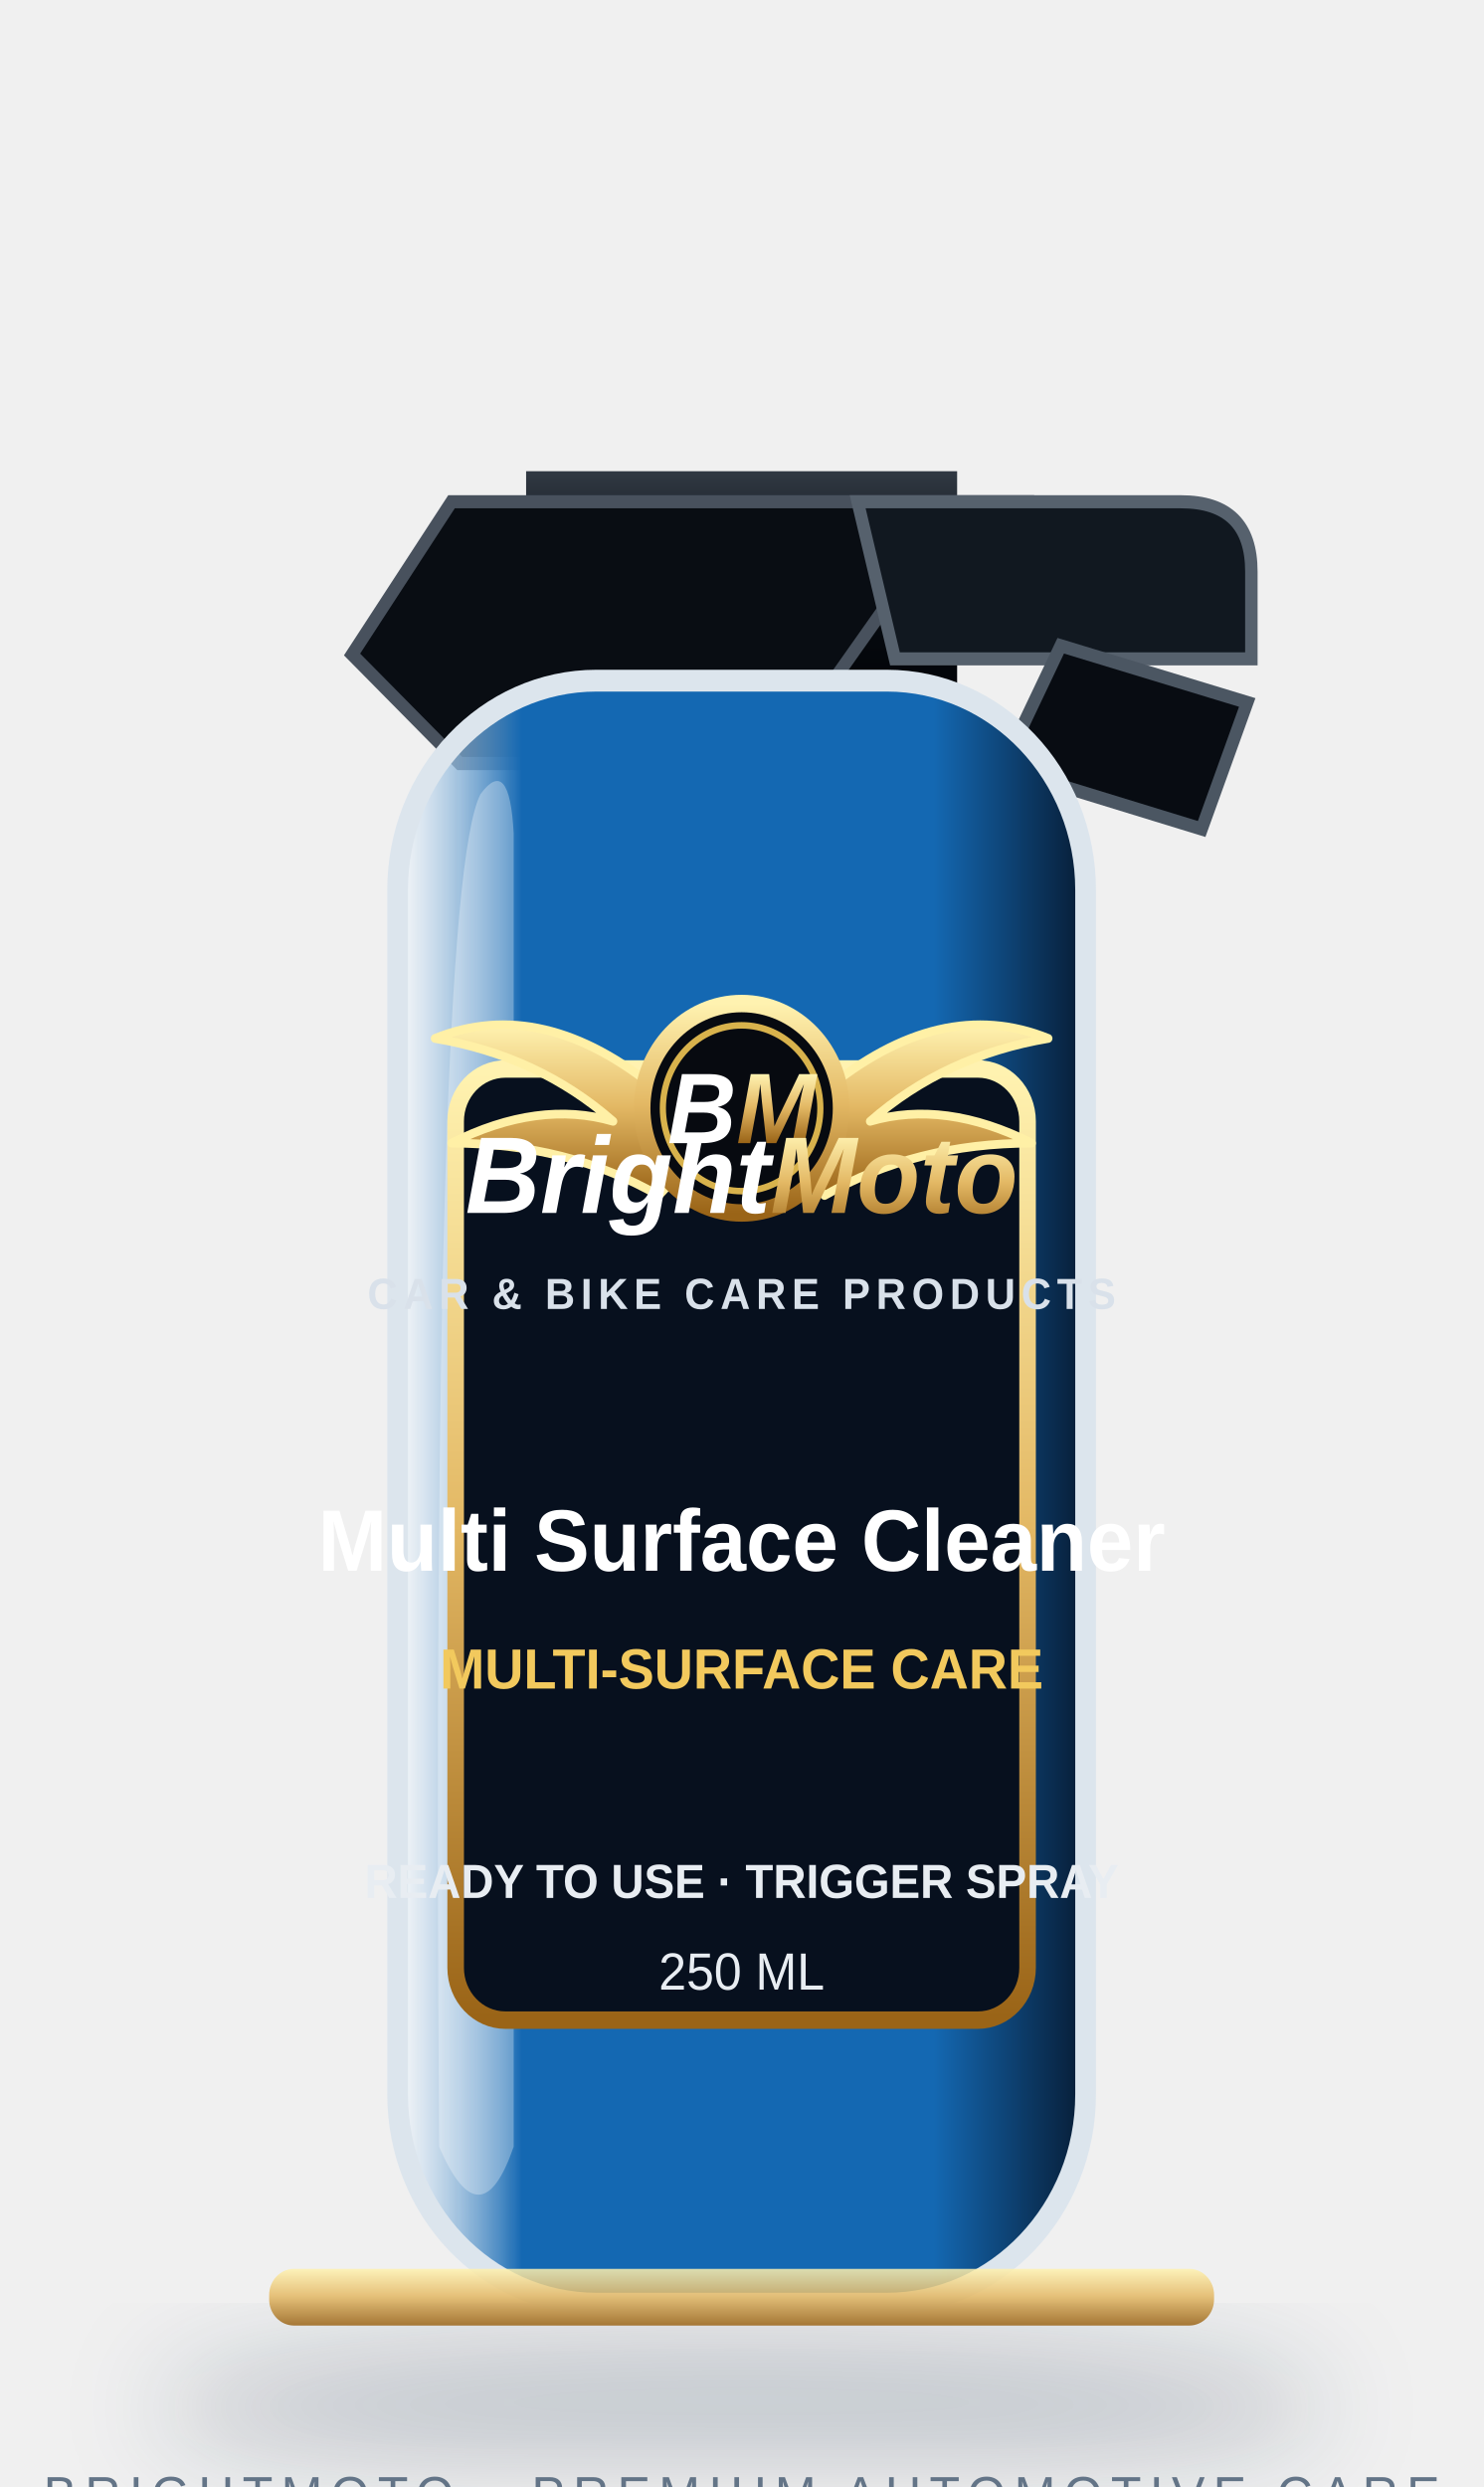
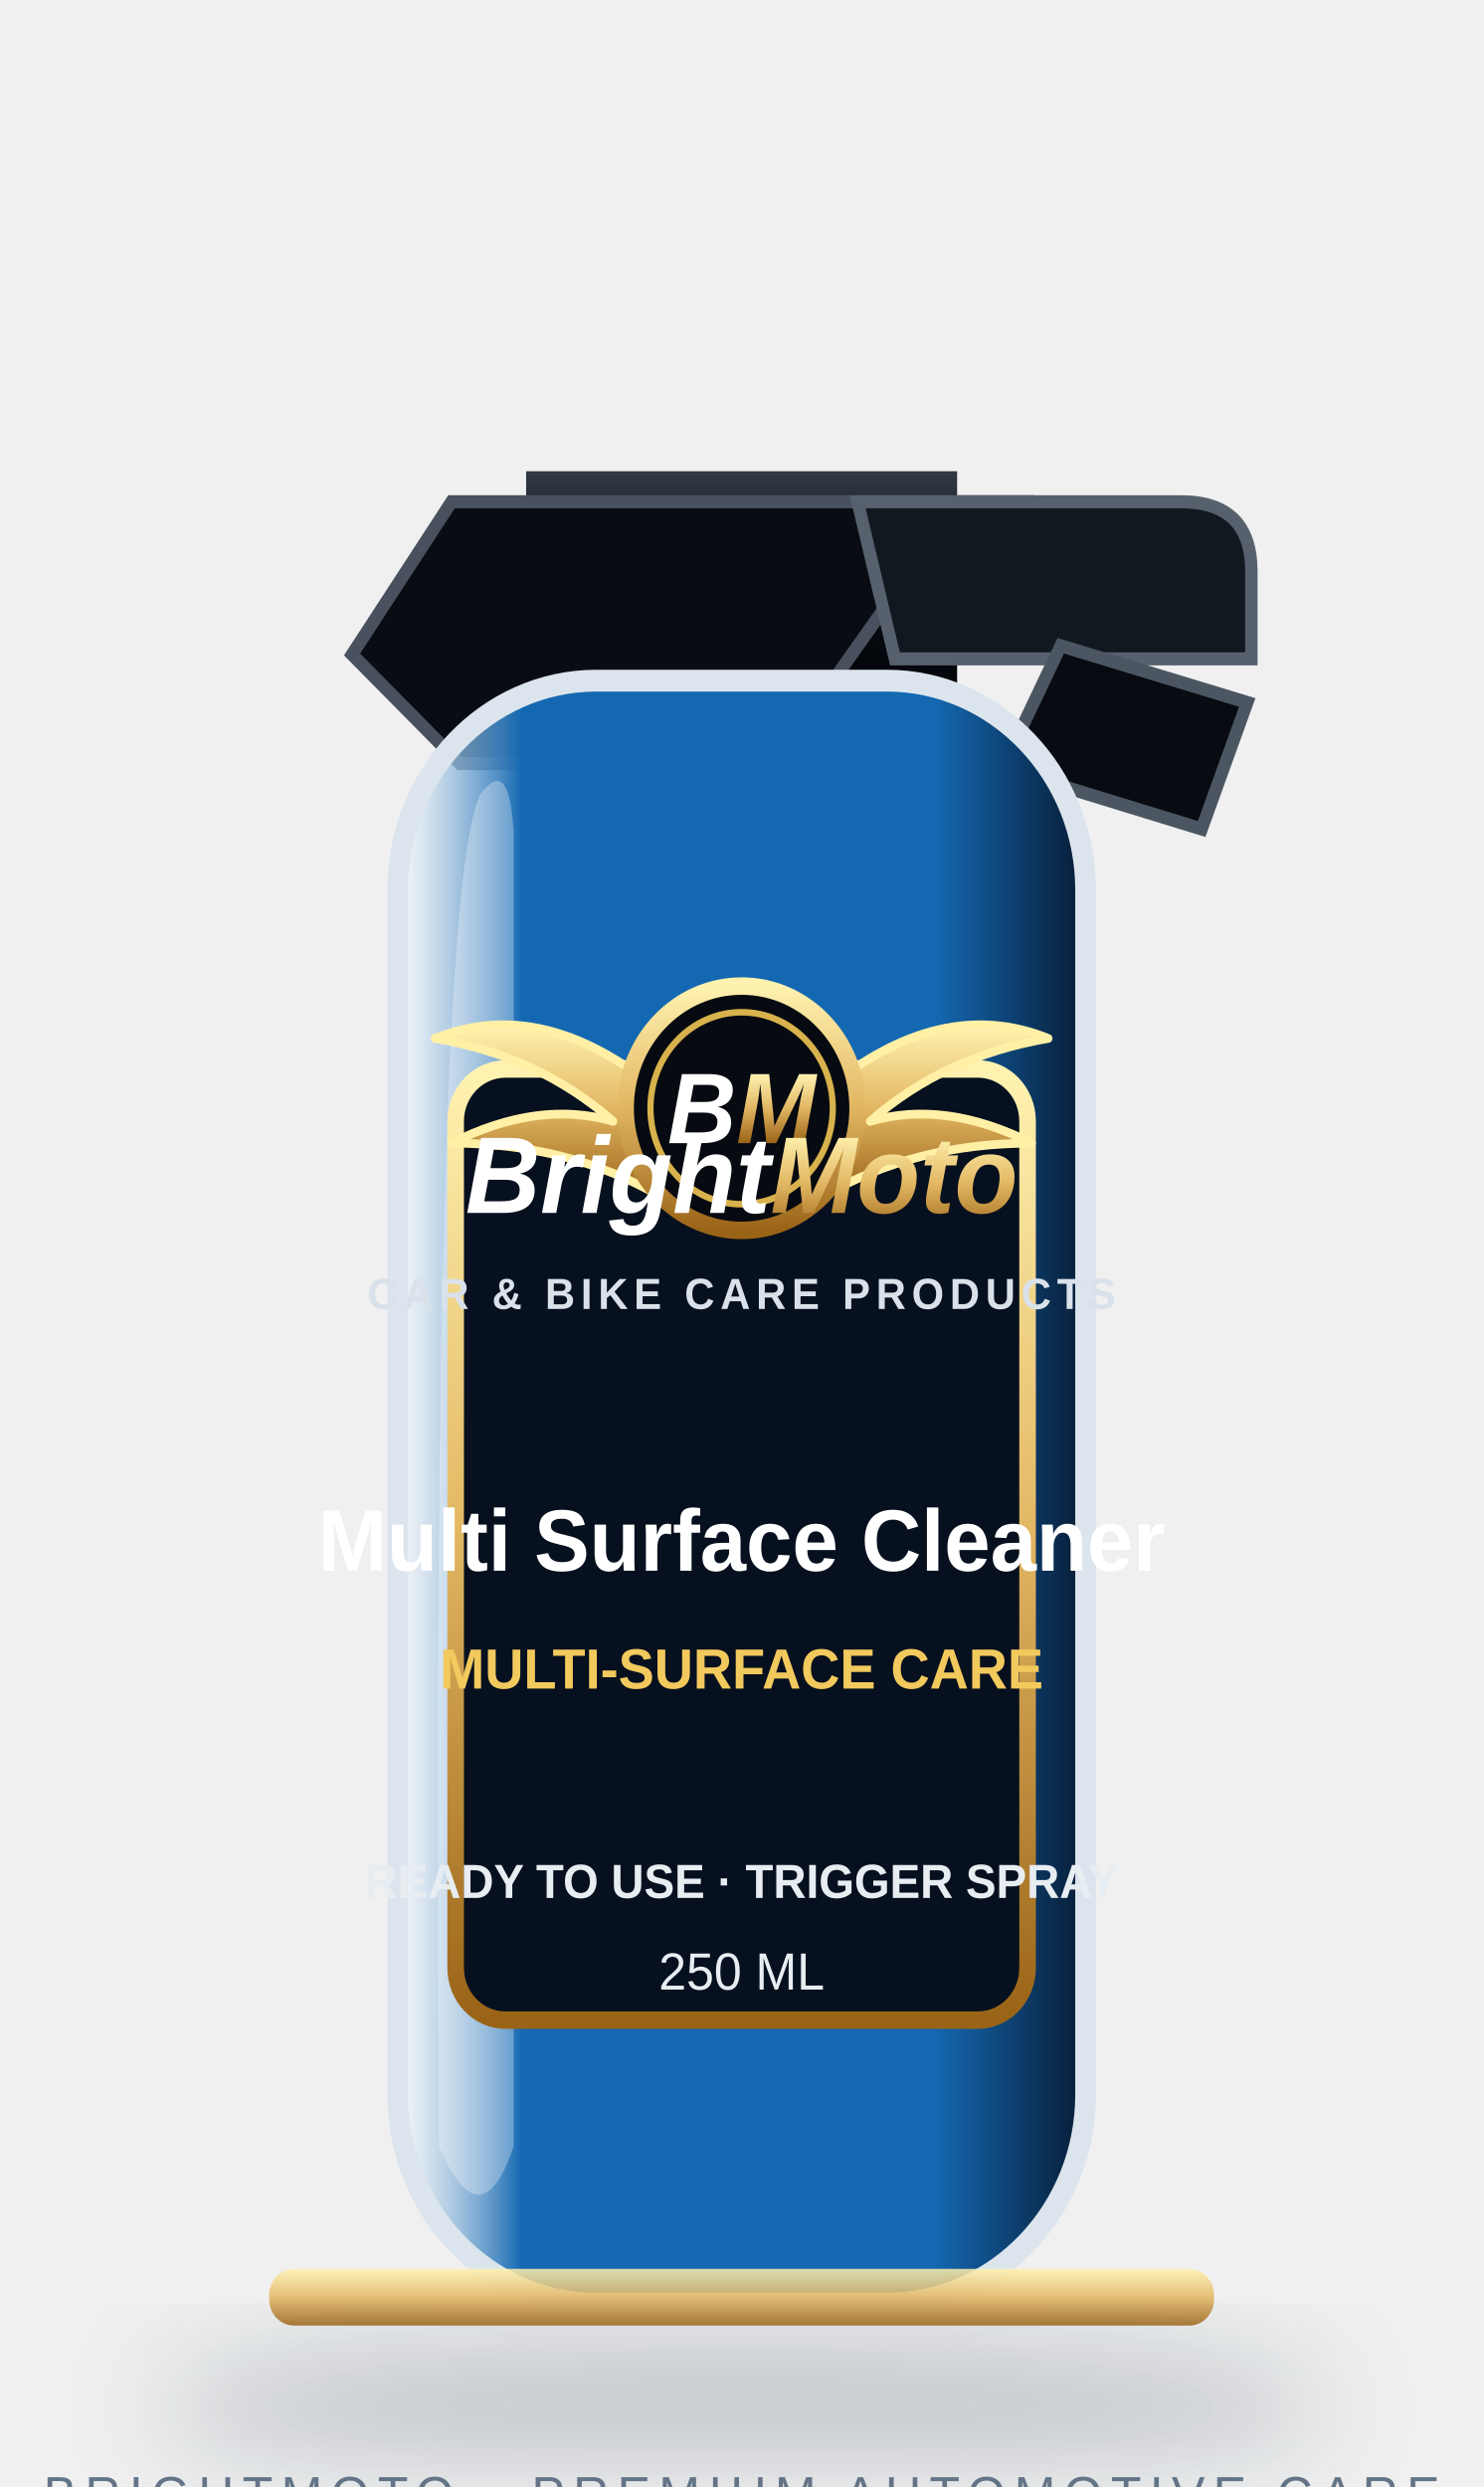
<svg xmlns="http://www.w3.org/2000/svg" viewBox="90 20 340 570" role="img" aria-label="BrightMoto Multi Surface Cleaner RTU trigger spray bottle product pack">
  <defs>
    <linearGradient id="can" x1="0" x2="1">
      <stop stop-color="#070a0f" />
      <stop offset=".18" stop-color="#343a43" />
      <stop offset=".42" stop-color="#080b10" />
      <stop offset=".78" stop-color="#20252d" />
      <stop offset="1" stop-color="#05070a" />
    </linearGradient>
    <linearGradient id="cap" x2="0" y2="1">
      <stop stop-color="#313943" />
      <stop offset=".5" stop-color="#080c12" />
      <stop offset="1" stop-color="#020408" />
    </linearGradient>
    <linearGradient id="gold" x2="0" y2="1">
      <stop stop-color="#fff2b0" />
      <stop offset=".48" stop-color="#e3b864" />
      <stop offset="1" stop-color="#9a6417" />
    </linearGradient>
    <linearGradient id="body" x2="1">
      <stop stop-color="#f9fcff" stop-opacity=".55" />
      <stop offset=".18" stop-color="#1468b2" />
      <stop offset=".78" stop-color="#1468b2" />
      <stop offset="1" stop-color="#071c35" />
    </linearGradient>
    <filter id="shadow">
      <feGaussianBlur stdDeviation="12" />
    </filter>
  </defs>
  <g transform="translate(13 0) scale(.95 1)">
    <ellipse cx="260" cy="572" rx="142" ry="20" fill="#0a2745" opacity=".18" filter="url(#shadow)" />
    <path d="M208 128h104v52h-104z" fill="url(#cap)" />
    <path d="M190 135h140l28 25h-64l-26 35h-76l-26-25z" fill="#090d13" stroke="#48515d" stroke-width="3" />
    <path d="M288 135h78q17 0 17 16v20h-86z" fill="#111820" stroke="#56616d" stroke-width="3" />
    <path d="M337 168l45 13-11 29-48-14z" fill="#080c12" stroke="#4b5662" stroke-width="3" />
    <rect x="177" y="176" width="166" height="372" rx="48" fill="url(#body)" stroke="#dce5ed" stroke-width="5" />
    <path d="M197 202q-12 22 -10 310q10 22 18 0V211q-1 -18 -8 -9" fill="#fff" opacity=".3" />
    <rect x="191" y="265" width="138" height="218" rx="12" fill="#07101e" stroke="url(#gold)" stroke-width="4" />
    <g transform="translate(260 274)" stroke-linejoin="round">
      <path d="M-20 -4Q-48 -26 -74 -16Q-49 -12 -31 3Q-49 -2 -70 8Q-42 8 -20 20L-10 10Z M20 -4Q48 -26 74 -16Q49 -12 31 3Q49 -2 70 8Q42 8 20 20L10 10Z" fill="url(#gold)" stroke="#fff0a6" stroke-width="2" />
-       <circle r="24" fill="#070a10" stroke="url(#gold)" stroke-width="4" />
-       <circle r="19" fill="none" stroke="#d8b24c" stroke-width="1.5" />
+       <circle r="28" fill="#070a10" stroke="url(#gold)" stroke-width="4" />
+       <circle r="22" fill="none" stroke="#d8b24c" stroke-width="1.5" />
      <text y="8" text-anchor="middle" font-family="Arial,sans-serif" font-size="23" font-weight="900" font-style="italic" fill="#fff">B<tspan fill="url(#gold)">M</tspan>
      </text>
    </g>
    <g text-anchor="middle" font-family="Arial,sans-serif">
      <text x="260" y="298" fill="#fff" font-size="25" font-weight="900" font-style="italic">Bright<tspan fill="url(#gold)">Moto</tspan>
      </text>
      <text x="260" y="320" fill="#d9e1ea" font-size="10" letter-spacing="1.4" font-weight="700">CAR &amp; BIKE CARE PRODUCTS</text>
      <path d="M205 338h110" stroke="url(#gold)" stroke-width="3" />
      <text x="260" y="380" fill="#fff" font-size="20" font-weight="900">Multi Surface Cleaner</text>
      <text x="260" y="407" fill="#f2c95d" font-size="13" font-weight="700">MULTI-SURFACE CARE</text>
      <text x="260" y="455" fill="#e8edf2" font-size="11" font-weight="600">READY TO USE · TRIGGER SPRAY</text>
      <text x="260" y="476" fill="#e8edf2" font-size="12">250 ML</text>
    </g>
    <rect x="146" y="540" width="228" height="13" rx="6" fill="url(#gold)" opacity=".85" />
    <text x="260" y="596" text-anchor="middle" font-family="Arial,sans-serif" font-size="12" fill="#637487" letter-spacing="2">BRIGHTMOTO · PREMIUM AUTOMOTIVE CARE</text>
  </g>
</svg>
